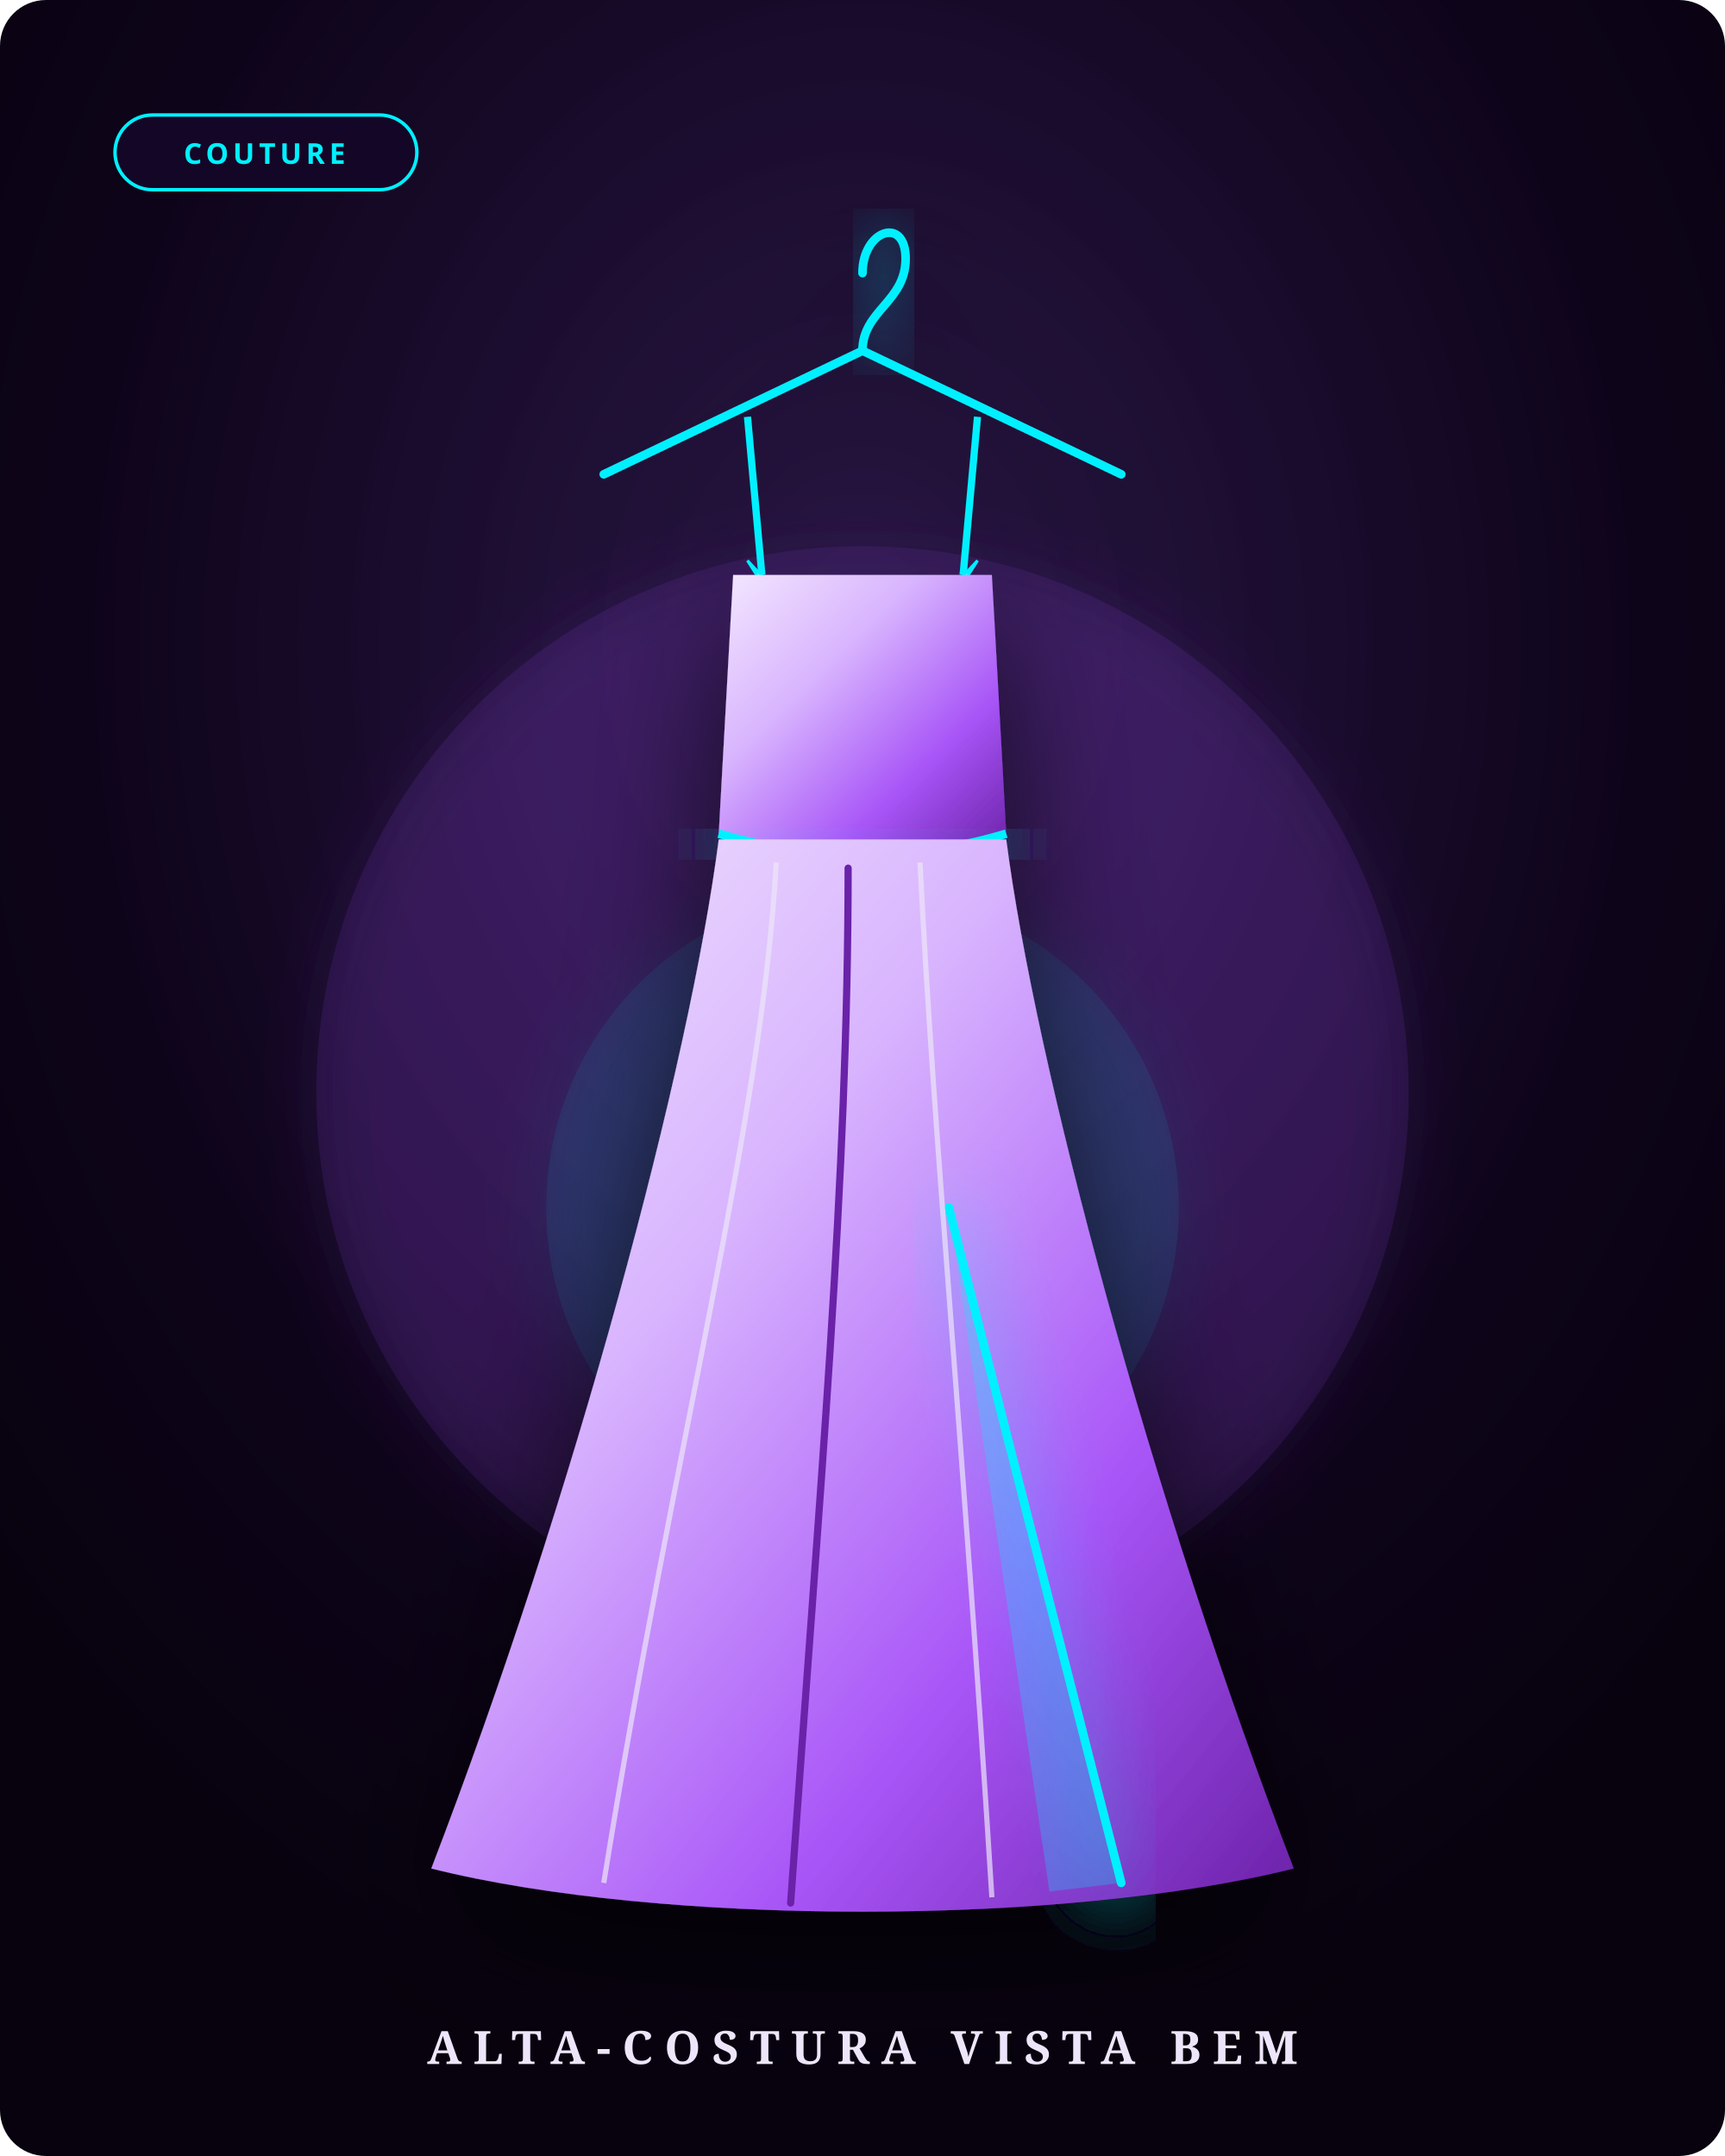
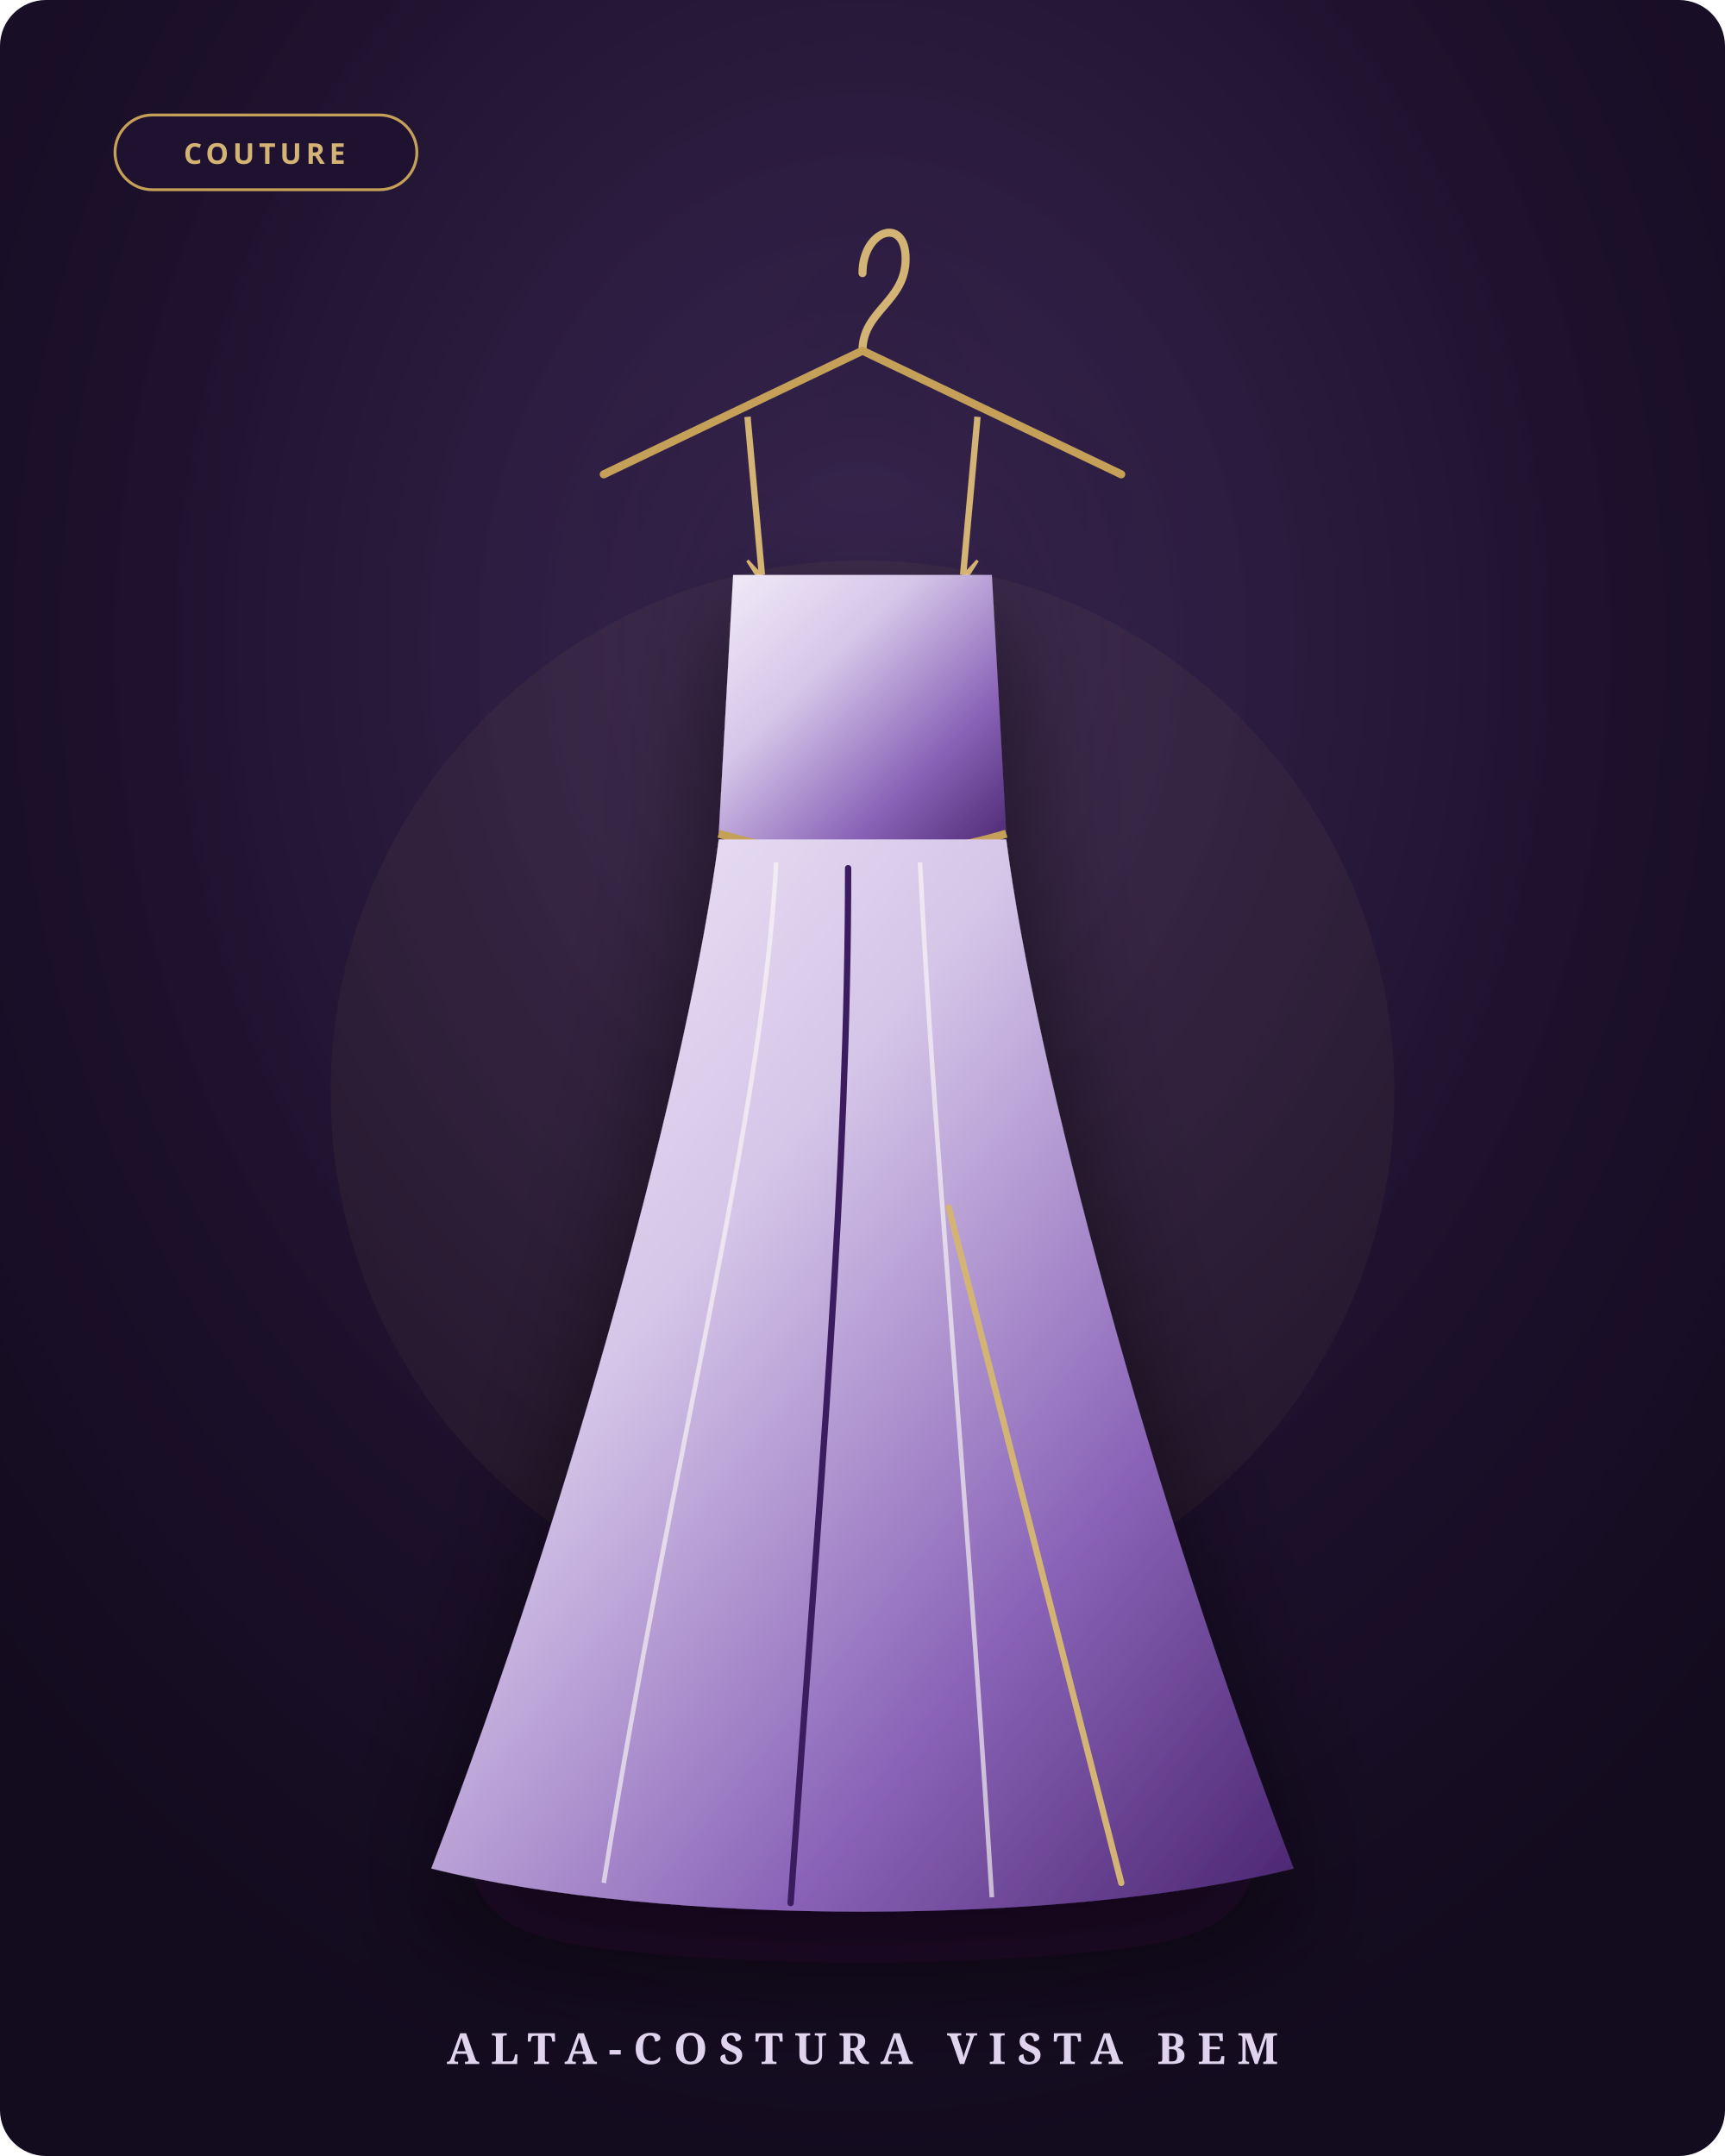
<svg xmlns="http://www.w3.org/2000/svg" viewBox="0 0 600 750" width="600" height="750" fill="none">
  <defs>
    <radialGradient id="studioGown" cx="50%" cy="30%" r="70%">
-       <stop offset="0%" stop-color="#1F0B3D" stop-opacity="0.95" />
-       <stop offset="65%" stop-color="#0E041A" stop-opacity="1" />
-       <stop offset="100%" stop-color="#07020D" stop-opacity="1" />
+       <stop offset="0%" stop-color="#311C4A" stop-opacity="0.95" />
+       <stop offset="65%" stop-color="#1C102B" stop-opacity="1" />
+       <stop offset="100%" stop-color="#130B1E" stop-opacity="1" />
    </radialGradient>
    <linearGradient id="silkLilac" x1="0%" y1="0%" x2="100%" y2="100%">
-       <stop offset="0%" stop-color="#F3E8FF" />
-       <stop offset="35%" stop-color="#D8B4FE" />
-       <stop offset="70%" stop-color="#A855F7" />
-       <stop offset="100%" stop-color="#6B21A8" />
+       <stop offset="0%" stop-color="#F2ECF9" />
+       <stop offset="35%" stop-color="#D5C5E8" />
+       <stop offset="70%" stop-color="#8A64B8" />
+       <stop offset="100%" stop-color="#4A2570" />
    </linearGradient>
-     <filter id="gownGlow" x="-20%" y="-20%" width="140%" height="140%">
-       <feGaussianBlur stdDeviation="12" result="blur" />
-       <feComposite in="SourceGraphic" in2="blur" operator="over" />
-     </filter>
    <filter id="gownShadow" x="-10%" y="-10%" width="120%" height="130%">
-       <feDropShadow dx="0" dy="20" stdDeviation="25" flood-color="#000000" flood-opacity="0.75" />
+       <feDropShadow dx="0" dy="18" stdDeviation="22" flood-color="#09040E" flood-opacity="0.65" />
    </filter>
  </defs>
  <rect width="600" height="750" rx="16" fill="url(#studioGown)" />
-   <circle cx="300" cy="380" r="190" fill="#9B4AF8" fill-opacity="0.12" filter="url(#gownGlow)" />
-   <circle cx="300" cy="420" r="110" fill="#00F0FF" fill-opacity="0.08" filter="url(#gownGlow)" />
+   <circle cx="300" cy="380" r="185" fill="#C5A059" fill-opacity="0.06" />
  <g transform="translate(40, 40)">
-     <rect width="105" height="26" rx="13" fill="#140626" stroke="#00F0FF" stroke-width="1.2" />
-     <text x="52" y="17" font-family="'Plus Jakarta Sans', sans-serif" font-size="10" font-weight="700" fill="#00F0FF" letter-spacing="1.5" text-anchor="middle">COUTURE</text>
+     <rect width="105" height="26" rx="13" fill="#1F1230" stroke="#C5A059" stroke-width="1" />
+     <text x="52" y="17" font-family="'Plus Jakarta Sans', sans-serif" font-size="10" font-weight="600" fill="#D4B475" letter-spacing="1.5" text-anchor="middle">COUTURE</text>
  </g>
  <g filter="url(#gownShadow)">
-     <path d="M 300,95 C 300,80 315,75 315,90 C 315,105 300,108 300,122" stroke="#00F0FF" stroke-width="3" stroke-linecap="round" fill="none" filter="url(#gownGlow)" />
-     <path d="M 210,165 L 300,122 L 390,165" stroke="#00F0FF" stroke-width="3" stroke-linecap="round" fill="none" />
-     <line x1="260" y1="145" x2="265" y2="200" stroke="#00F0FF" stroke-width="2.5" />
-     <line x1="340" y1="145" x2="335" y2="200" stroke="#00F0FF" stroke-width="2.5" />
-     <path d="M 260,195 Q 300,240 340,195 Q 300,260 260,195 Z" fill="#FAF5FF" stroke="#00F0FF" stroke-width="1" />
+     <path d="M 300,95 C 300,80 315,75 315,90 C 315,105 300,108 300,122" stroke="#D4B475" stroke-width="2.8" stroke-linecap="round" fill="none" />
+     <path d="M 210,165 L 300,122 L 390,165" stroke="#C5A059" stroke-width="2.8" stroke-linecap="round" fill="none" />
+     <line x1="260" y1="145" x2="265" y2="200" stroke="#D4B475" stroke-width="2.2" />
+     <line x1="340" y1="145" x2="335" y2="200" stroke="#D4B475" stroke-width="2.2" />
+     <path d="M 260,195 Q 300,240 340,195 Q 300,260 260,195 Z" fill="#FAF8F5" stroke="#D4B475" stroke-width="1" />
    <path d="M 255,200 L 250,290 Q 300,305 350,290 L 345,200 Z" fill="url(#silkLilac)" />
-     <path d="M 250,290 Q 300,305 350,290" stroke="#00F0FF" stroke-width="3" fill="none" filter="url(#gownGlow)" />
+     <path d="M 250,290 Q 300,305 350,290" stroke="#C5A059" stroke-width="2.8" fill="none" />
    <path d="M 250,292 C 240,370 200,520 150,650 C 230,670 370,670 450,650 C 400,520 360,370 350,292 Z" fill="url(#silkLilac)" />
-     <path d="M 330,420 L 390,655" stroke="#00F0FF" stroke-width="3" stroke-linecap="round" filter="url(#gownGlow)" />
-     <polygon points="330,420 390,655 365,658" fill="rgba(0, 240, 255, 0.25)" />
-     <path d="M 270,300 C 265,390 235,500 210,655" stroke="#EDE6FA" stroke-width="1.8" stroke-opacity="0.7" />
-     <path d="M 295,302 C 295,410 285,520 275,662" stroke="#6B21A8" stroke-width="2.5" stroke-linecap="round" />
-     <path d="M 320,300 C 325,400 335,500 345,660" stroke="#EDE6FA" stroke-width="1.8" stroke-opacity="0.7" />
+     <path d="M 330,420 L 390,655" stroke="#D4B475" stroke-width="2.2" stroke-linecap="round" />
+     <path d="M 270,300 C 265,390 235,500 210,655" stroke="#FAF8F5" stroke-width="1.6" stroke-opacity="0.65" />
+     <path d="M 295,302 C 295,410 285,520 275,662" stroke="#3B1D5E" stroke-width="2.2" stroke-linecap="round" />
+     <path d="M 320,300 C 325,400 335,500 345,660" stroke="#FAF8F5" stroke-width="1.6" stroke-opacity="0.65" />
  </g>
-   <text x="300" y="718" font-family="'Bodoni Moda', serif" font-size="16" font-weight="600" fill="#EDE6FA" letter-spacing="4" text-anchor="middle">ALTA-COSTURA VISTA BEM</text>
+   <text x="300" y="718" font-family="'Bodoni Moda', Georgia, serif" font-size="15" font-weight="600" fill="#DFD3EE" letter-spacing="4" text-anchor="middle">ALTA-COSTURA VISTA BEM</text>
</svg>
